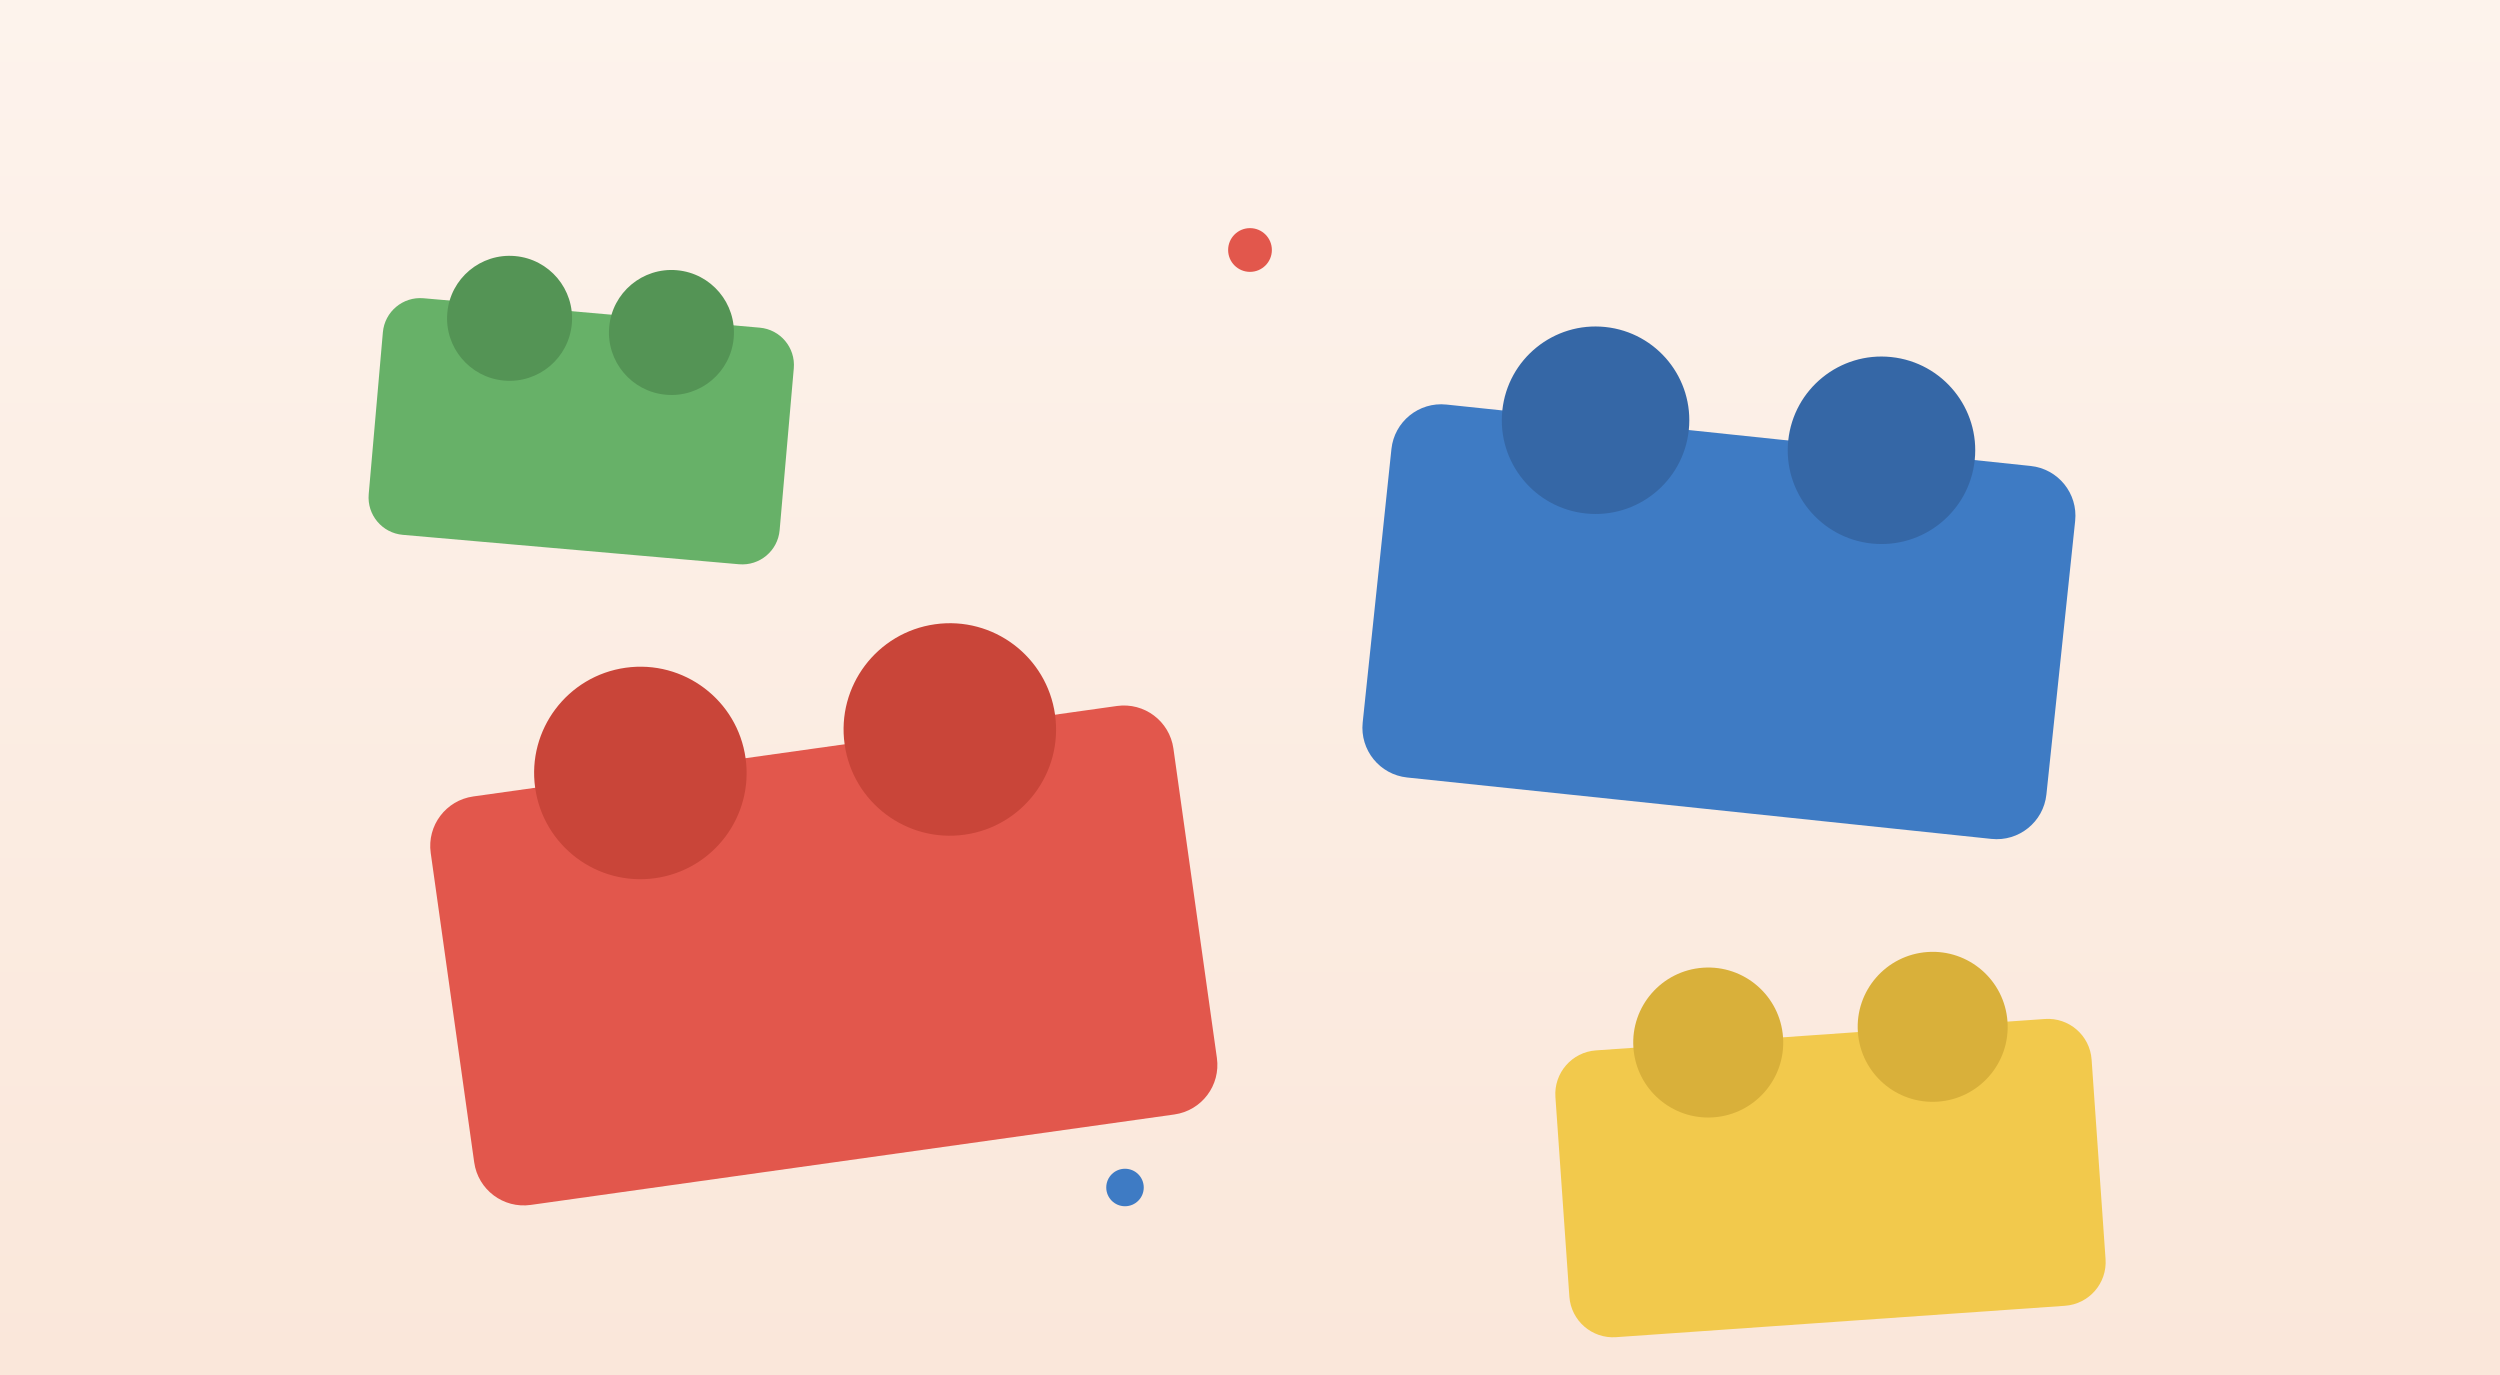
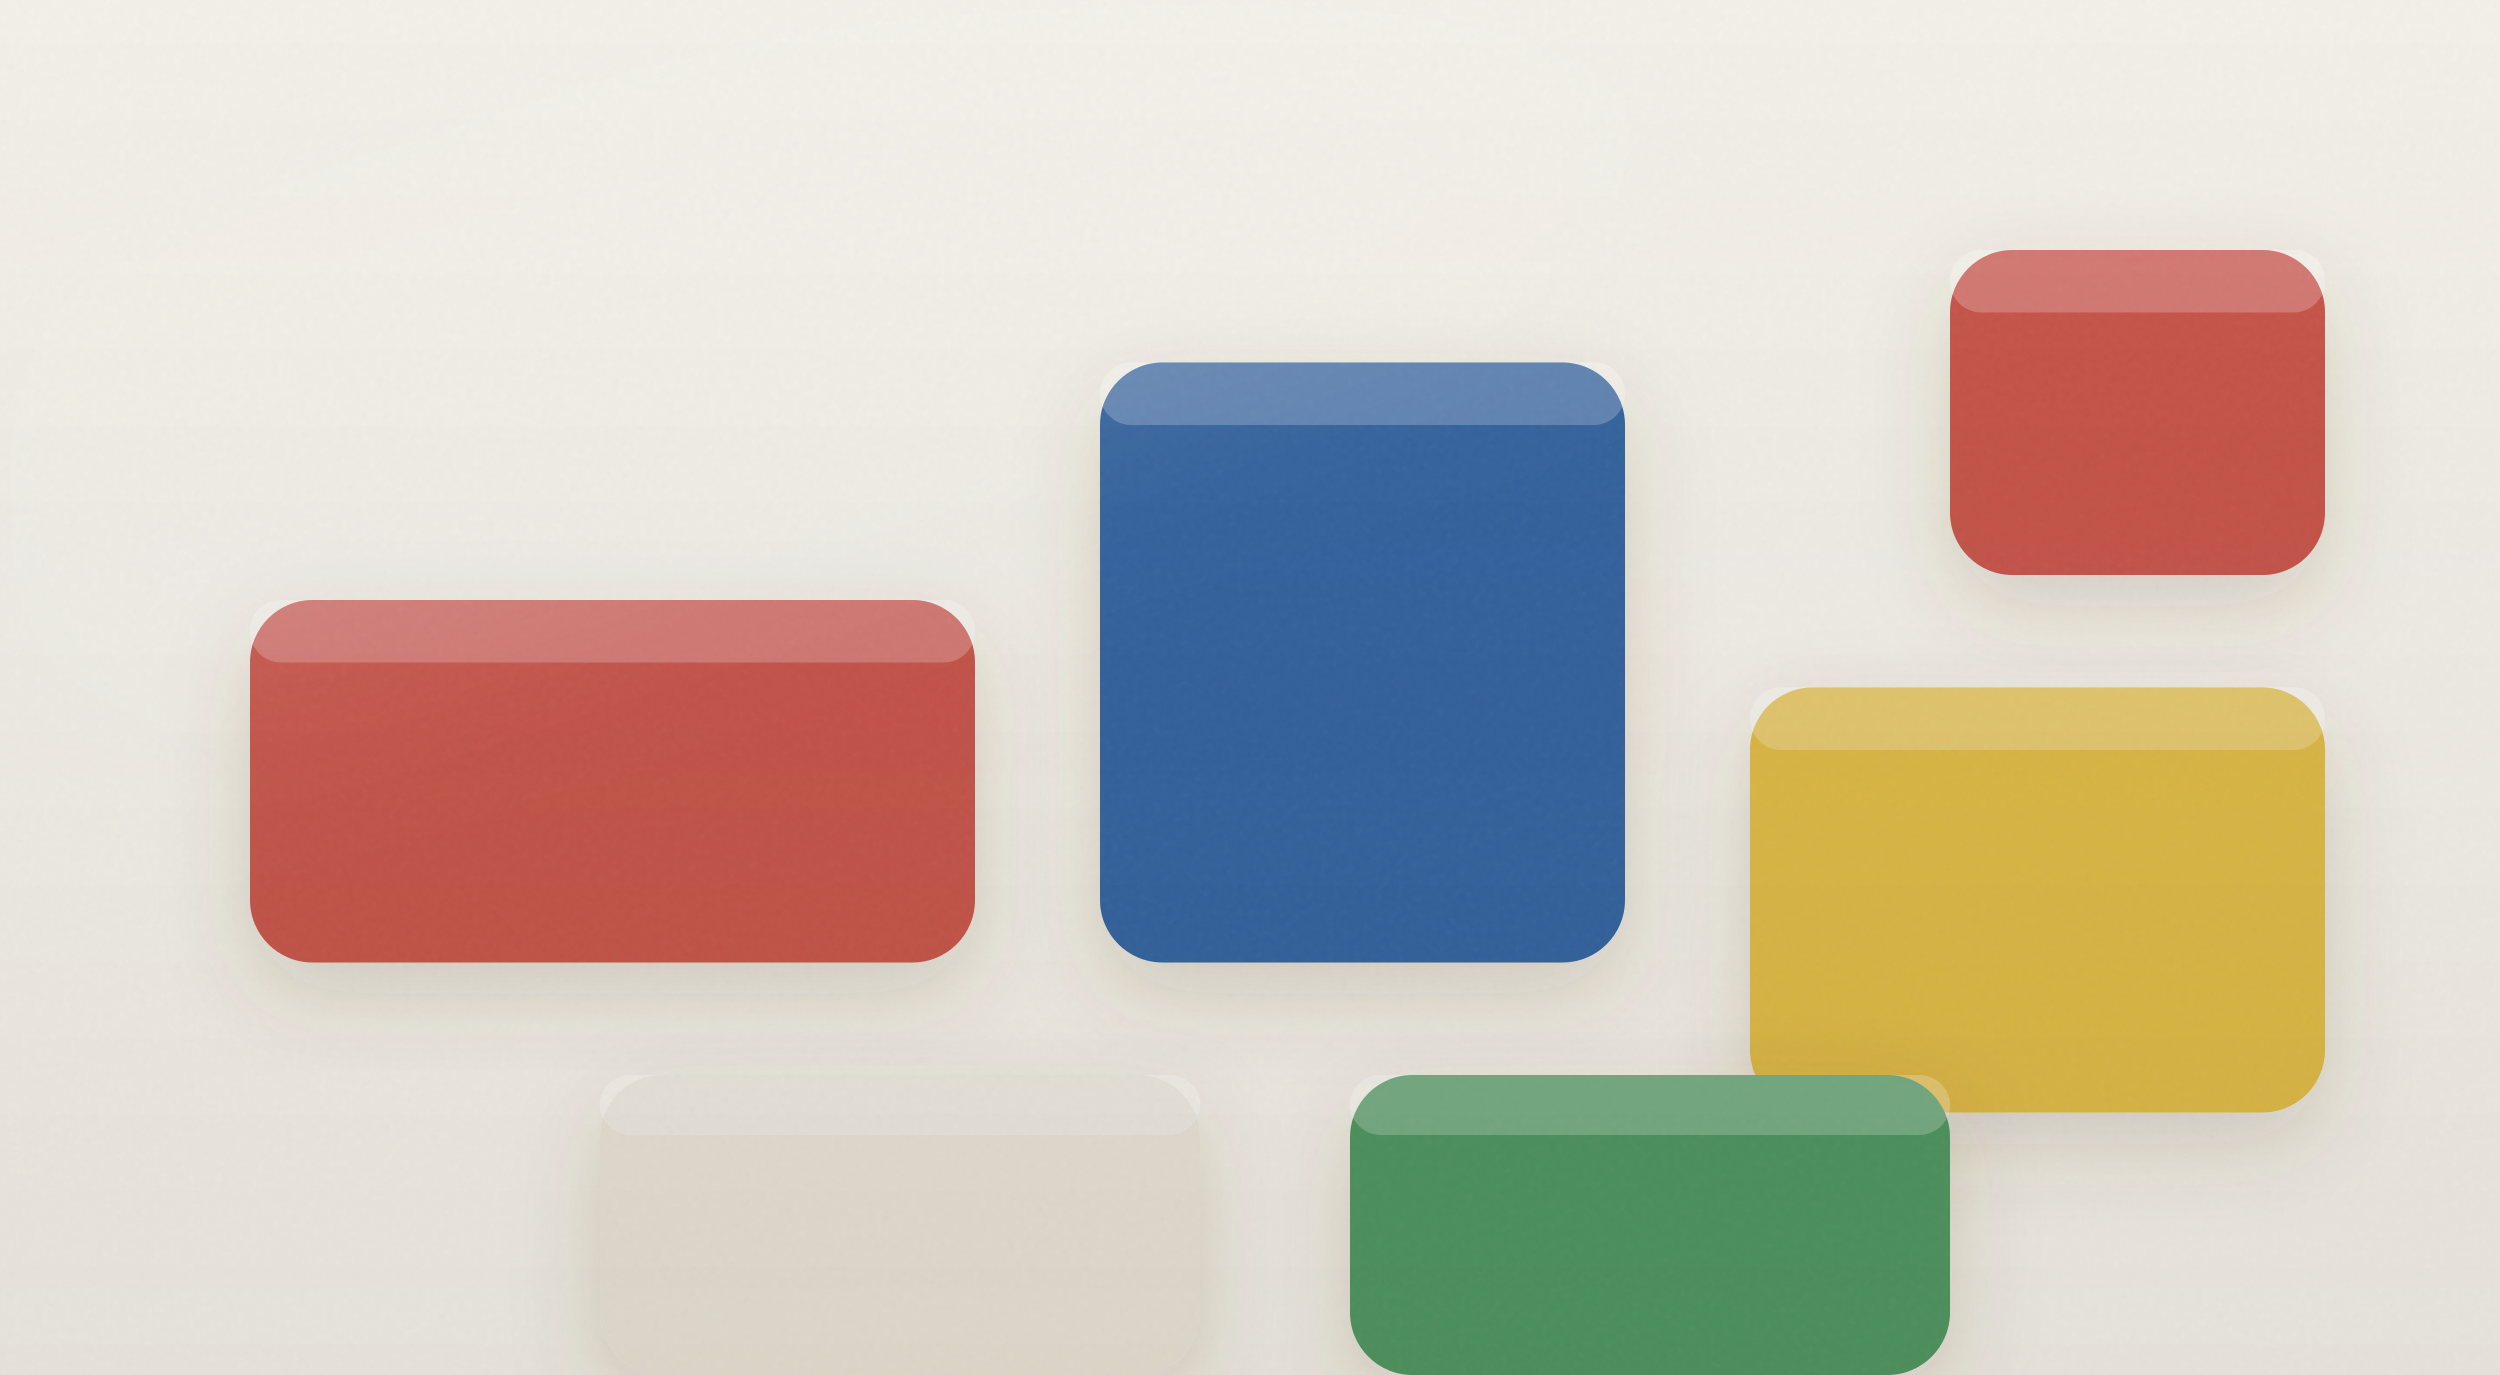
<svg xmlns="http://www.w3.org/2000/svg" viewBox="0 0 400 220" preserveAspectRatio="xMidYMid slice">
  <defs>
-     <linearGradient id="bg" x1="0" y1="0" x2="0" y2="1">
-       <stop offset="0%" stop-color="#FDF3EC" />
-       <stop offset="100%" stop-color="#FAE7DA" />
+     <filter id="dsh103" x="-30%" y="-30%" width="160%" height="160%">
+       <feDropShadow dx="0" dy="5" stdDeviation="7" flood-color="#5A4630" flood-opacity="0.18" />
+     </filter>
+     <filter id="bl104" x="-60%" y="-60%" width="220%" height="220%">
+       <feGaussianBlur stdDeviation="22" />
+     </filter>
+     <filter id="gr105">
+       <feTurbulence type="fractalNoise" baseFrequency="0.9" numOctaves="2" stitchTiles="stitch" />
+       <feColorMatrix type="saturate" values="0" />
+       <feComponentTransfer>
+         <feFuncA type="linear" slope="0.05" />
+       </feComponentTransfer>
+       <feComposite operator="in" in2="SourceGraphic" />
+     </filter>
+     <linearGradient id="lg106" x1="0" y1="0" x2="0" y2="1">
+       <stop offset="0%" stop-color="#332612" stop-opacity="0" />
+       <stop offset="100%" stop-color="#332612" stop-opacity="0.07" />
    </linearGradient>
  </defs>
-   <rect width="400" height="220" fill="url(#bg)" />
-   <g transform="rotate(-8 130 140)">
-     <rect x="70" y="120" width="120" height="66" rx="8" fill="#E2574C" />
-     <circle cx="105" cy="120" r="17" fill="#C94539" />
-     <circle cx="155" cy="120" r="17" fill="#C94539" />
+   <rect width="400" height="220" fill="#F3F0E9" />
+   <g filter="url(#dsh103)">
+     <rect x="40" y="96" width="116" height="58" rx="10" fill="#C6524A" />
+     <rect x="40" y="96" width="116" height="10" rx="5" fill="#FFFFFF" opacity="0.22" />
  </g>
-   <g transform="rotate(6 280 100)">
-     <rect x="220" y="70" width="110" height="60" rx="8" fill="#3E7BC4" />
-     <circle cx="252" cy="70" r="15" fill="#3567A6" />
-     <circle cx="298" cy="70" r="15" fill="#3567A6" />
+   <g filter="url(#dsh103)">
+     <rect x="176" y="58" width="84" height="96" rx="10" fill="#33629F" />
+     <rect x="176" y="58" width="84" height="10" rx="5" fill="#FFFFFF" opacity="0.22" />
  </g>
-   <g transform="rotate(-4 300 190)">
-     <rect x="250" y="165" width="86" height="46" rx="7" fill="#F2C94C" />
-     <circle cx="275" cy="165" r="12" fill="#D9B03A" />
-     <circle cx="311" cy="165" r="12" fill="#D9B03A" />
+   <g filter="url(#dsh103)">
+     <rect x="280" y="110" width="92" height="68" rx="10" fill="#DDB945" />
+     <rect x="280" y="110" width="92" height="10" rx="5" fill="#FFFFFF" opacity="0.22" />
  </g>
-   <g transform="rotate(5 93 69)">
-     <rect x="60" y="50" width="66" height="38" rx="6" fill="#67B168" />
-     <circle cx="80" cy="52" r="10" fill="#549455" />
-     <circle cx="106" cy="52" r="10" fill="#549455" />
+   <g filter="url(#dsh103)">
+     <rect x="216" y="172" width="96" height="48" rx="10" fill="#4E9560" />
+     <rect x="216" y="172" width="96" height="9.6" rx="5" fill="#FFFFFF" opacity="0.22" />
  </g>
-   <circle cx="200" cy="40" r="3.5" fill="#E2574C" />
-   <circle cx="180" cy="190" r="3" fill="#3E7BC4" />
+   <g filter="url(#dsh103)">
+     <rect x="96" y="172" width="96" height="48" rx="10" fill="#E7E2D6" />
+     <rect x="96" y="172" width="96" height="9.6" rx="5" fill="#FFFFFF" opacity="0.22" />
+   </g>
+   <g filter="url(#dsh103)">
+     <rect x="312" y="40" width="60" height="52" rx="10" fill="#C6524A" />
+     <rect x="312" y="40" width="60" height="10" rx="5" fill="#FFFFFF" opacity="0.22" />
+   </g>
+   <rect x="-60" y="20" width="320" height="70" rx="35" fill="#FFFFFF" opacity="0.1" filter="url(#bl104)" transform="rotate(-18 100 55)" />
+   <rect width="400" height="220" fill="#808080" filter="url(#gr105)" />
+   <rect width="400" height="220" fill="url(#lg106)" />
</svg>
